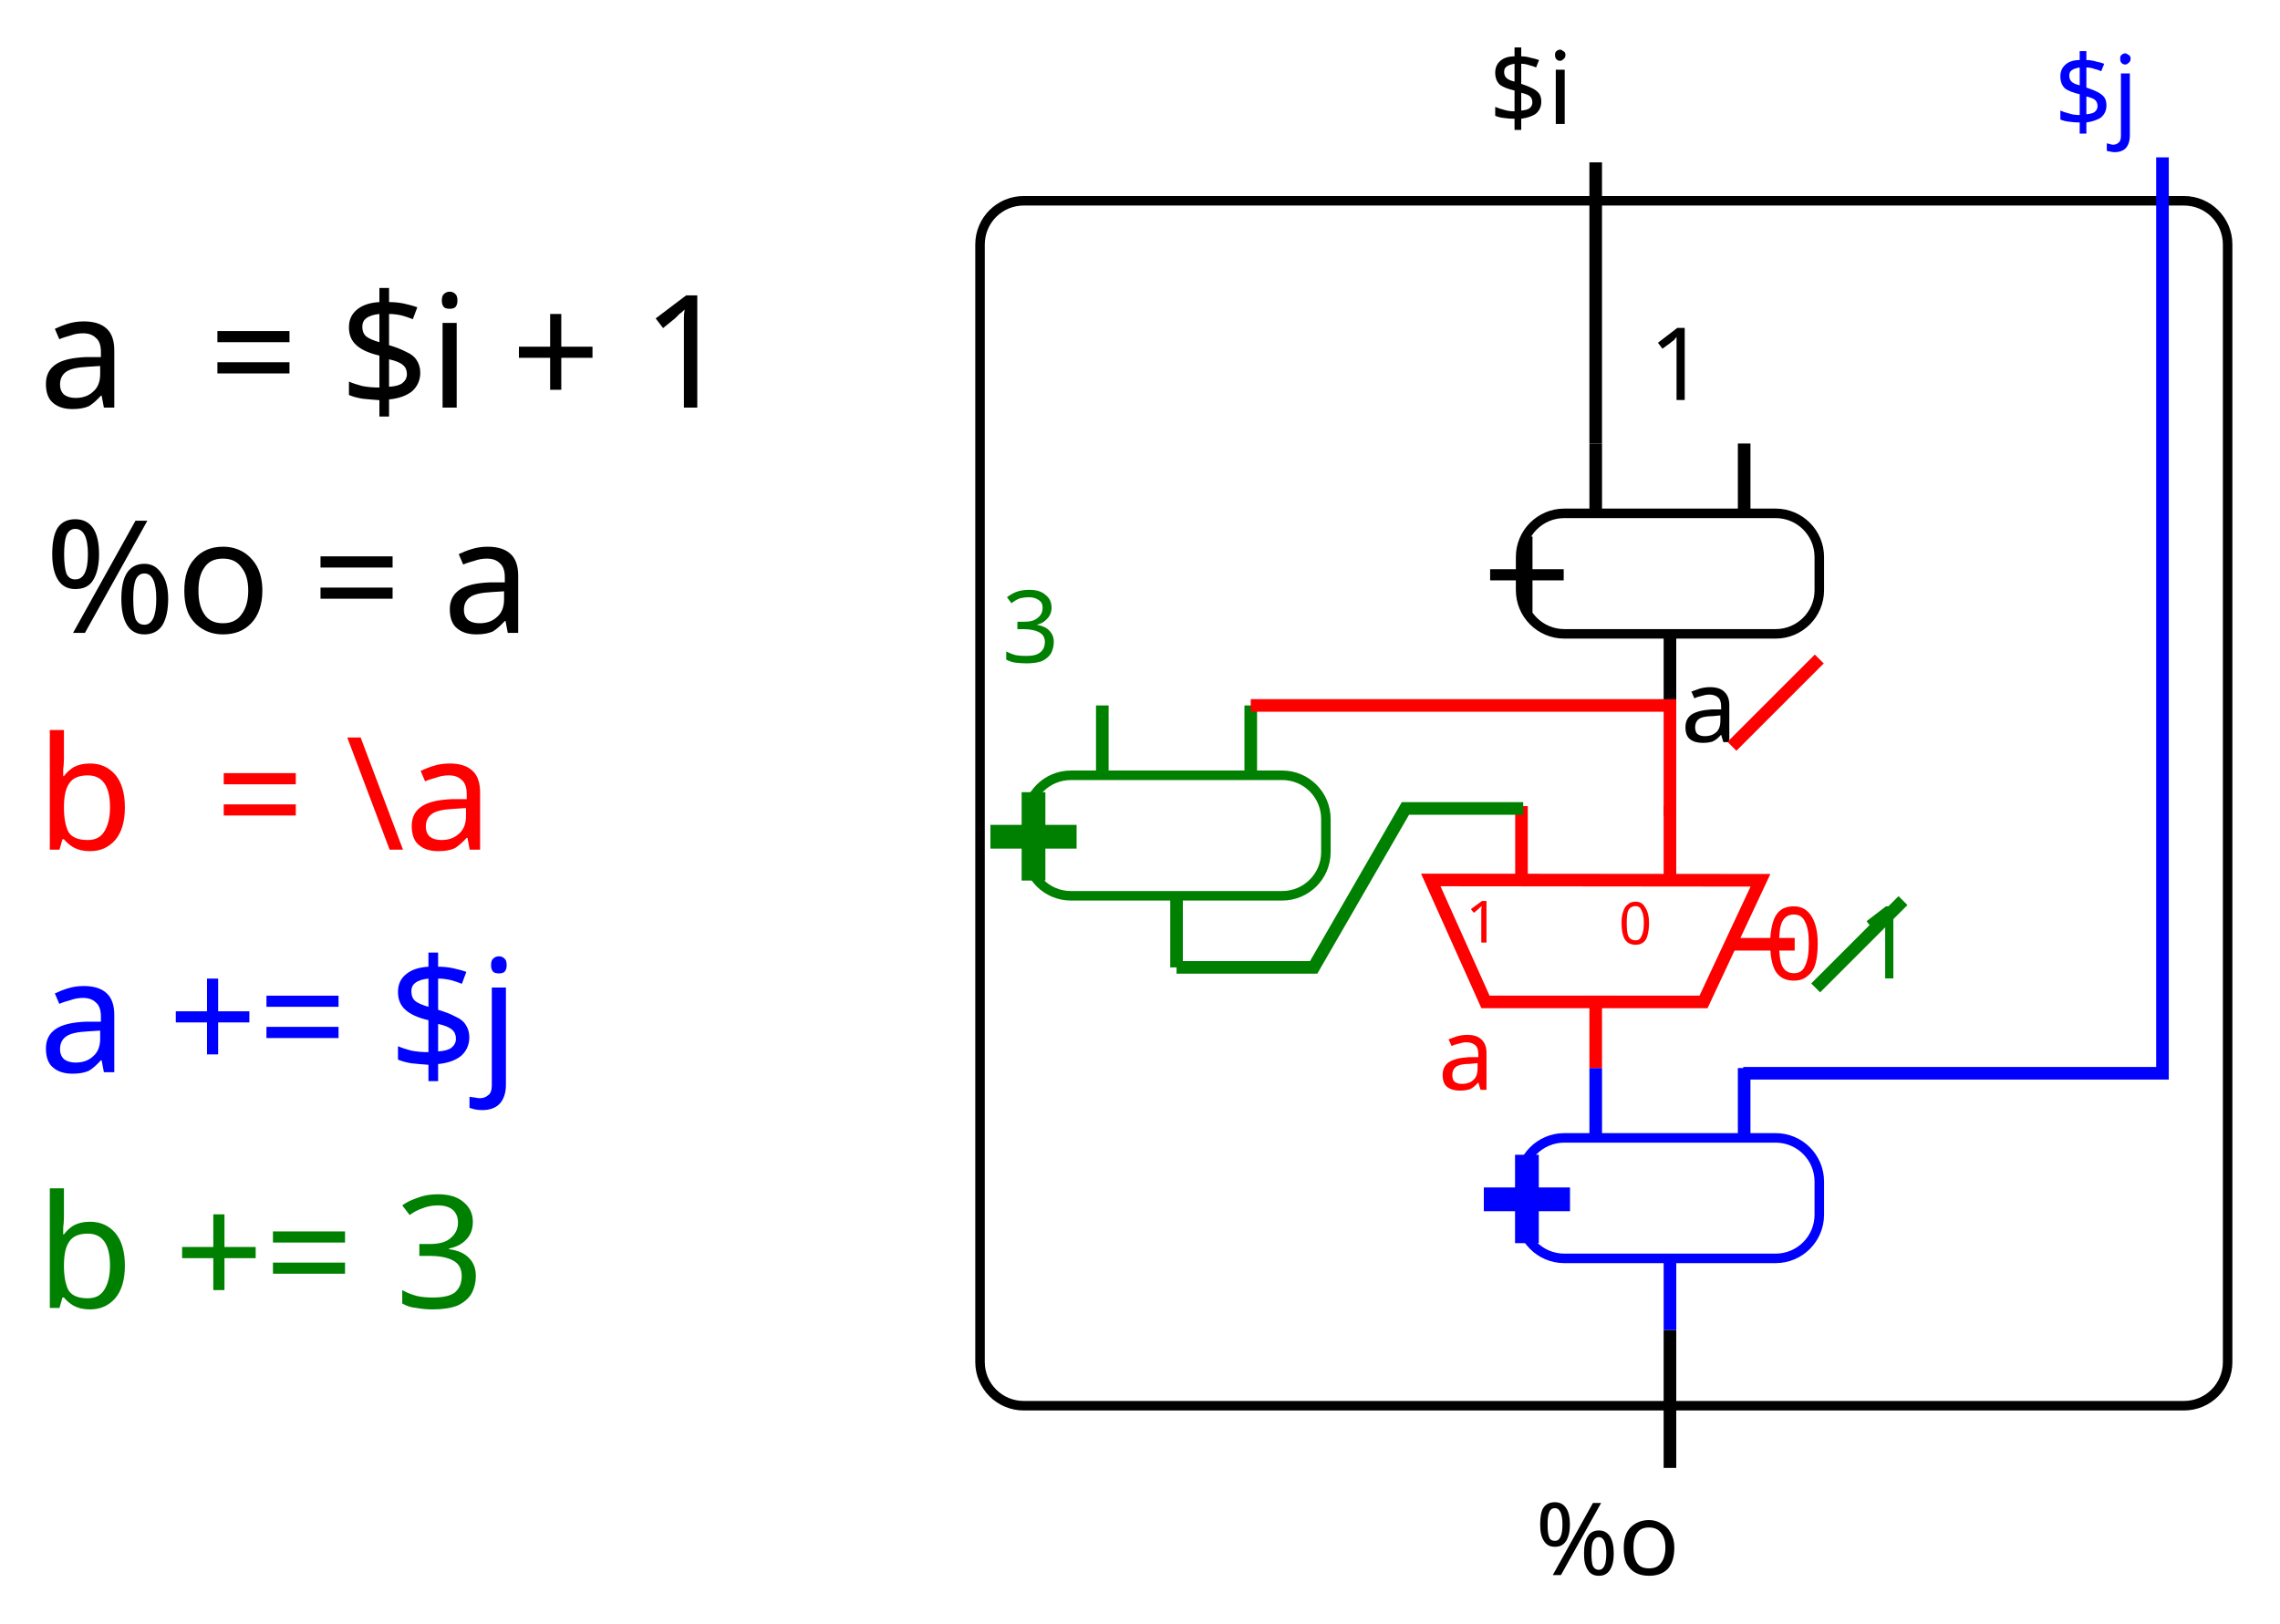
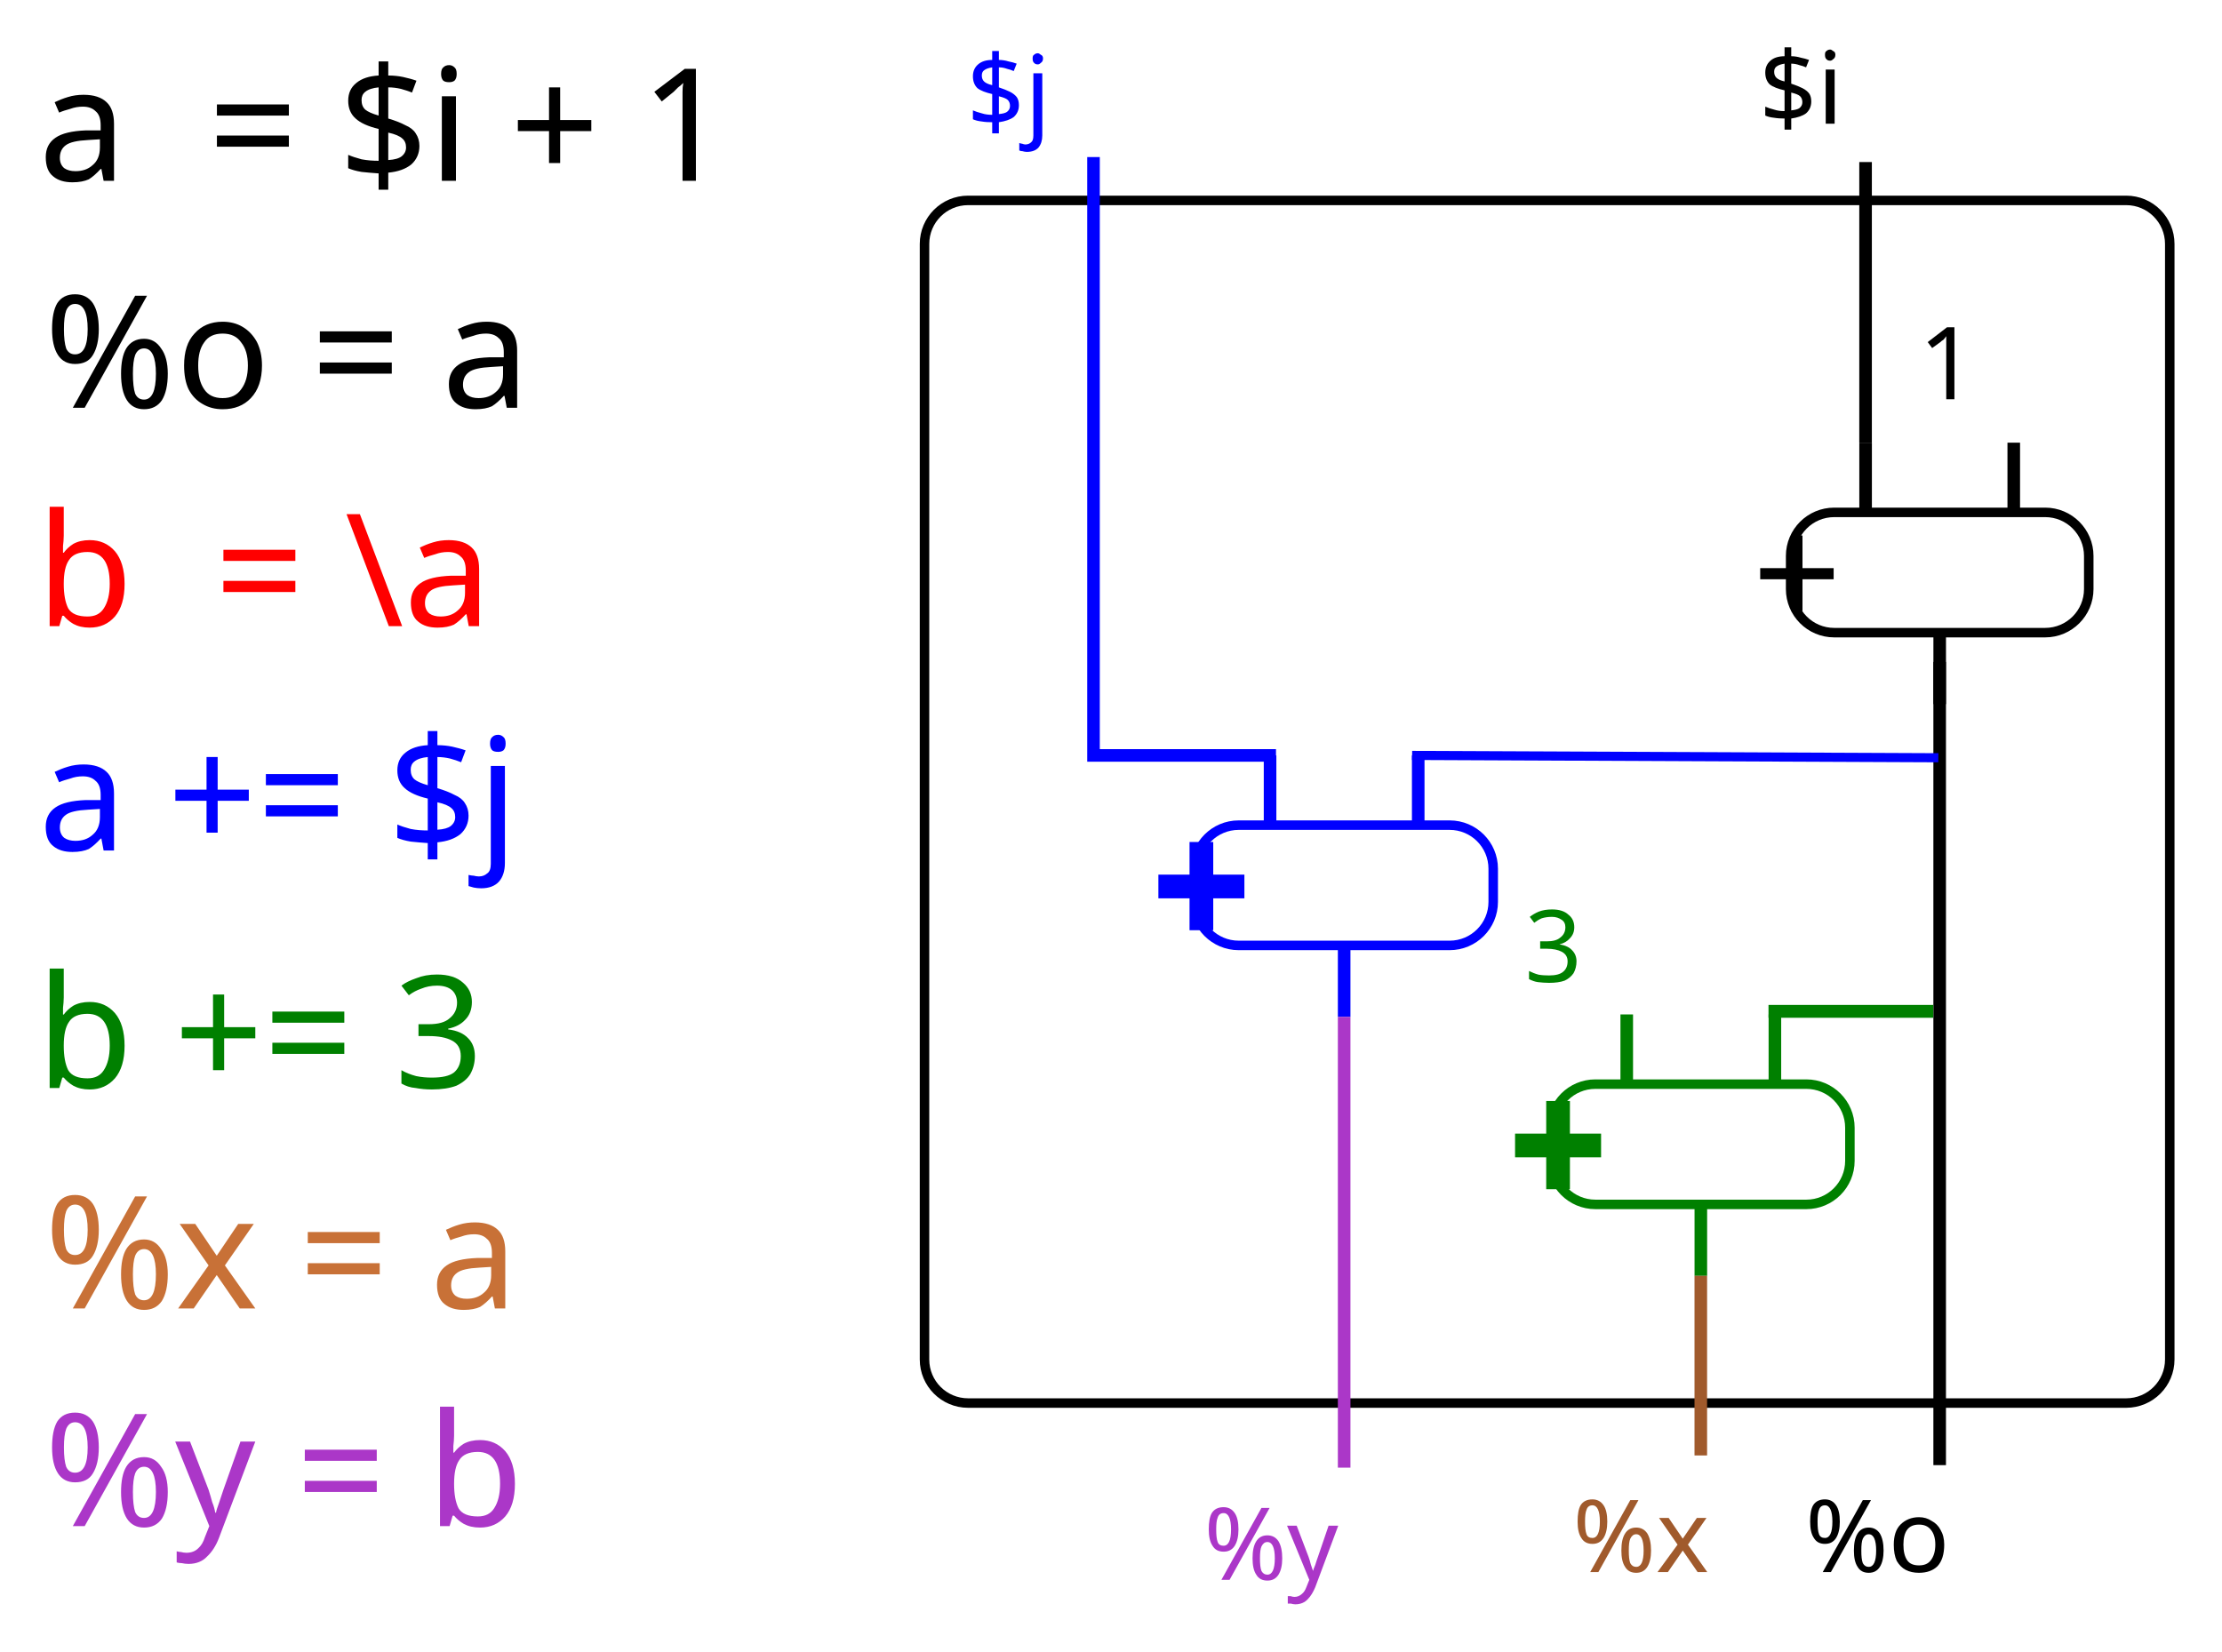
- <svg xmlns="http://www.w3.org/2000/svg" width="47.939mm" height="34.143mm" viewBox="0 0 47.939 34.143" version="1.1" id="svg8">
-   <defs id="defs2" />
-   <g id="layer1" transform="translate(-29.00706,-114.9638)">
-     <text xml:space="preserve" style="font-style:normal;font-variant:normal;font-weight:normal;font-stretch:normal;font-size:3.307px;line-height:125%;font-family:'Droid Sans Mono';-inkscape-font-specification:'Droid Sans Mono';text-align:start;letter-spacing:0px;word-spacing:0px;writing-mode:lr-tb;text-anchor:start;fill:#000000;fill-opacity:1;stroke:none;stroke-width:0.265px;stroke-linecap:butt;stroke-linejoin:miter;stroke-opacity:1" x="29.815" y="123.535" id="text4520">
-       <tspan id="tspan4518" x="29.815" y="123.535" style="font-style:normal;font-variant:normal;font-weight:normal;font-stretch:normal;font-family:'Ubuntu Mono';-inkscape-font-specification:'Ubuntu Mono';text-align:start;text-anchor:start;stroke-width:0.265px">a  = $i + 1</tspan>
+ <svg xmlns="http://www.w3.org/2000/svg" width="46.808mm" height="34.798mm" viewBox="0 0 46.808 34.798" version="1.1" id="svg8">
+   <defs id="defs2">
+     </defs>
+   <g id="layer1" transform="translate(-30.13744,-114.9638)">
+     <text xml:space="preserve" style="font-style:normal;font-variant:normal;font-weight:normal;font-stretch:normal;font-size:3.307px;line-height:125%;font-family:'Droid Sans Mono';-inkscape-font-specification:'Droid Sans Mono';text-align:start;letter-spacing:0px;word-spacing:0px;writing-mode:lr-tb;text-anchor:start;fill:#000000;fill-opacity:1;stroke:none;stroke-width:0.265px;stroke-linecap:butt;stroke-linejoin:miter;stroke-opacity:1" x="30.946" y="118.772" id="text4520">
+       <tspan id="tspan4518" x="30.946" y="118.772" style="font-style:normal;font-variant:normal;font-weight:normal;font-stretch:normal;font-family:'Ubuntu Mono';-inkscape-font-specification:'Ubuntu Mono';text-align:start;text-anchor:start;stroke-width:0.265px">a  = $i + 1</tspan>
    </text>
-     <g id="g4569" transform="translate(-1.407681,-7.17433)" style="stroke:#ff0000">
-       <path id="path4535" d="m 60.498,140.643 1.15,2.565 h 4.585 l 1.197,-2.558 z" style="fill:none;fill-rule:evenodd;stroke:#ff0000;stroke-width:0.265px;stroke-linecap:butt;stroke-linejoin:miter;stroke-opacity:1" />
-       <g transform="translate(0.379428)" id="g4562" style="stroke:#ff0000">
-         <path style="fill:none;fill-rule:evenodd;stroke:#ff0000;stroke-width:0.265px;stroke-linecap:butt;stroke-linejoin:miter;stroke-opacity:1" d="m 62.026,140.559 v -1.469" id="path4537" />
-         <path style="fill:none;fill-rule:evenodd;stroke:#ff0000;stroke-width:0.265px;stroke-linecap:butt;stroke-linejoin:miter;stroke-opacity:1" d="m 65.147,140.559 v -1.469" id="path4537-3" />
-       </g>
-       <path id="path4537-6" d="m 63.966,144.598 v -1.469" style="fill:none;fill-rule:evenodd;stroke:#ff0000;stroke-width:0.265px;stroke-linecap:butt;stroke-linejoin:miter;stroke-opacity:1" />
-     </g>
-     <g id="g4627" transform="translate(-18.87578,-27.61593)" style="stroke:#008000">
+     <g id="g4627" transform="translate(-6.653999,-21.07791)" style="stroke:#008000">
      <g transform="translate(18.87578,15.05656)" id="g4613" style="stroke:#008000">
        <g id="g4562-3" transform="translate(-9.84185,3.268372)" style="stroke:#008000">
          <path id="path4537-5" d="m 62.026,140.559 v -1.469" style="fill:none;fill-rule:evenodd;stroke:#008000;stroke-width:0.265px;stroke-linecap:butt;stroke-linejoin:miter;stroke-opacity:1" />
          <path id="path4537-3-6" d="m 65.147,140.559 v -1.469" style="fill:none;fill-rule:evenodd;stroke:#008000;stroke-width:0.265px;stroke-linecap:butt;stroke-linejoin:miter;stroke-opacity:1" />
        </g>
        <path style="fill:none;fill-rule:evenodd;stroke:#008000;stroke-width:0.265px;stroke-linecap:butt;stroke-linejoin:miter;stroke-opacity:1" d="m 53.745,147.867 v -1.469" id="path4537-6-2" />
        <rect rx="0.918" style="opacity:1;fill:none;fill-opacity:1;fill-rule:evenodd;stroke:#008000;stroke-width:0.2;stroke-linecap:butt;stroke-linejoin:bevel;stroke-miterlimit:4;stroke-dasharray:none;stroke-dashoffset:0;stroke-opacity:1" id="rect4606" width="6.28" height="2.534" x="50.605" y="143.827" ry="0.918" />
      </g>
      <text id="text4617" y="161.338" x="72.621" style="font-style:normal;font-variant:normal;font-weight:normal;font-stretch:normal;font-size:3.307px;line-height:125%;font-family:'Droid Sans Mono';-inkscape-font-specification:'Droid Sans Mono';text-align:center;letter-spacing:0px;word-spacing:0px;writing-mode:lr-tb;text-anchor:middle;fill:#000000;fill-opacity:1;stroke:#008000;stroke-width:0.265px;stroke-linecap:butt;stroke-linejoin:miter;stroke-opacity:1" xml:space="preserve">
        <tspan style="stroke:#008000;stroke-width:0.265px" y="161.338" x="72.621" id="tspan4615">+</tspan>
      </text>
    </g>
-     <g transform="translate(-8.501443,-33.12442)" id="g4627-9">
+     <g transform="translate(-1.622276,-33.12442)" id="g4627-9">
      <g transform="translate(18.87578,15.05656)" id="g4613-1">
        <g id="g4562-3-2" transform="translate(-9.84185,3.268372)">
          <path id="path4537-5-7" d="m 62.026,140.559 v -1.469" style="fill:none;fill-rule:evenodd;stroke:#000000;stroke-width:0.265px;stroke-linecap:butt;stroke-linejoin:miter;stroke-opacity:1" />
          <path id="path4537-3-6-0" d="m 65.147,140.559 v -1.469" style="fill:none;fill-rule:evenodd;stroke:#000000;stroke-width:0.265px;stroke-linecap:butt;stroke-linejoin:miter;stroke-opacity:1" />
        </g>
        <path style="fill:none;fill-rule:evenodd;stroke:#000000;stroke-width:0.265px;stroke-linecap:butt;stroke-linejoin:miter;stroke-opacity:1" d="m 53.745,147.867 v -1.469" id="path4537-6-2-9" />
        <rect rx="0.918" style="opacity:1;fill:none;fill-opacity:1;fill-rule:evenodd;stroke:#000000;stroke-width:0.2;stroke-linecap:butt;stroke-linejoin:bevel;stroke-miterlimit:4;stroke-dasharray:none;stroke-dashoffset:0;stroke-opacity:1" id="rect4606-3" width="6.28" height="2.534" x="50.605" y="143.827" ry="0.918" />
      </g>
      <text id="text4617-6" y="161.338" x="72.621" style="font-style:normal;font-variant:normal;font-weight:normal;font-stretch:normal;font-size:3.307px;line-height:125%;font-family:'Droid Sans Mono';-inkscape-font-specification:'Droid Sans Mono';text-align:center;letter-spacing:0px;word-spacing:0px;writing-mode:lr-tb;text-anchor:middle;fill:#000000;fill-opacity:1;stroke:none;stroke-width:0.265px;stroke-linecap:butt;stroke-linejoin:miter;stroke-opacity:1" xml:space="preserve">
        <tspan style="stroke-width:0.265px" y="161.338" x="72.621" id="tspan4615-0">+</tspan>
      </text>
    </g>
-     <text xml:space="preserve" style="font-style:normal;font-variant:normal;font-weight:normal;font-stretch:normal;font-size:2.117px;line-height:125%;font-family:'Droid Sans Mono';-inkscape-font-specification:'Droid Sans Mono';text-align:center;letter-spacing:0px;word-spacing:0px;writing-mode:lr-tb;text-anchor:middle;fill:#000000;fill-opacity:1;stroke:none;stroke-width:0.265px;stroke-linecap:butt;stroke-linejoin:miter;stroke-opacity:1" x="62.577" y="117.57" id="text4694">
-       <tspan id="tspan4692" x="62.577" y="117.57" style="stroke-width:0.265px">$i</tspan>
+     <text xml:space="preserve" style="font-style:normal;font-variant:normal;font-weight:normal;font-stretch:normal;font-size:2.117px;line-height:125%;font-family:'Droid Sans Mono';-inkscape-font-specification:'Droid Sans Mono';text-align:center;letter-spacing:0px;word-spacing:0px;writing-mode:lr-tb;text-anchor:middle;fill:#000000;fill-opacity:1;stroke:none;stroke-width:0.265px;stroke-linecap:butt;stroke-linejoin:miter;stroke-opacity:1" x="69.456" y="117.57" id="text4694">
+       <tspan id="tspan4692" x="69.456" y="117.57" style="stroke-width:0.265px">$i</tspan>
    </text>
-     <text xml:space="preserve" style="font-style:normal;font-variant:normal;font-weight:normal;font-stretch:normal;font-size:2.117px;line-height:125%;font-family:'Droid Sans Mono';-inkscape-font-specification:'Droid Sans Mono';text-align:center;letter-spacing:0px;word-spacing:0px;writing-mode:lr-tb;text-anchor:middle;fill:#000000;fill-opacity:1;stroke:none;stroke-width:0.265px;stroke-linecap:butt;stroke-linejoin:miter;stroke-opacity:1" x="65.661" y="123.372" id="text4698">
-       <tspan id="tspan4696" x="65.661" y="123.372" style="stroke-width:0.265px">1</tspan>
+     <text xml:space="preserve" style="font-style:normal;font-variant:normal;font-weight:normal;font-stretch:normal;font-size:2.117px;line-height:125%;font-family:'Droid Sans Mono';-inkscape-font-specification:'Droid Sans Mono';text-align:center;letter-spacing:0px;word-spacing:0px;writing-mode:lr-tb;text-anchor:middle;fill:#000000;fill-opacity:1;stroke:none;stroke-width:0.265px;stroke-linecap:butt;stroke-linejoin:miter;stroke-opacity:1" x="72.54" y="123.372" id="text4698">
+       <tspan id="tspan4696" x="72.54" y="123.372" style="stroke-width:0.265px">1</tspan>
    </text>
-     <text xml:space="preserve" style="font-style:normal;font-variant:normal;font-weight:normal;font-stretch:normal;font-size:2.117px;line-height:125%;font-family:'Droid Sans Mono';-inkscape-font-specification:'Droid Sans Mono';text-align:center;letter-spacing:0px;word-spacing:0px;writing-mode:lr-tb;text-anchor:middle;fill:#000000;fill-opacity:1;stroke:none;stroke-width:0.265px;stroke-linecap:butt;stroke-linejoin:miter;stroke-opacity:1" x="66.322" y="130.57" id="text4702">
-       <tspan id="tspan4700" x="66.322" y="130.57" style="stroke-width:0.265px">a</tspan>
-     </text>
-     <text xml:space="preserve" style="font-style:normal;font-variant:normal;font-weight:normal;font-stretch:normal;font-size:3.307px;line-height:125%;font-family:'Droid Sans Mono';-inkscape-font-specification:'Droid Sans Mono';text-align:start;letter-spacing:0px;word-spacing:0px;writing-mode:lr-tb;text-anchor:start;fill:#000000;fill-opacity:1;stroke:none;stroke-width:0.265px;stroke-linecap:butt;stroke-linejoin:miter;stroke-opacity:1" x="29.948" y="128.272" id="text4520-8">
-       <tspan id="tspan4518-7" x="29.948" y="128.272" style="font-style:normal;font-variant:normal;font-weight:normal;font-stretch:normal;font-family:'Ubuntu Mono';-inkscape-font-specification:'Ubuntu Mono';text-align:start;text-anchor:start;stroke-width:0.265px">%o = a</tspan>
+     <text xml:space="preserve" style="font-style:normal;font-variant:normal;font-weight:normal;font-stretch:normal;font-size:3.307px;line-height:125%;font-family:'Droid Sans Mono';-inkscape-font-specification:'Droid Sans Mono';text-align:start;letter-spacing:0px;word-spacing:0px;writing-mode:lr-tb;text-anchor:start;fill:#000000;fill-opacity:1;stroke:none;stroke-width:0.265px;stroke-linecap:butt;stroke-linejoin:miter;stroke-opacity:1" x="31.078" y="123.554" id="text4520-8">
+       <tspan id="tspan4518-7" x="31.078" y="123.554" style="font-style:normal;font-variant:normal;font-weight:normal;font-stretch:normal;font-family:'Ubuntu Mono';-inkscape-font-specification:'Ubuntu Mono';text-align:start;text-anchor:start;stroke-width:0.265px">%o = a</tspan>
    </text>
    <rect style="opacity:1;fill:none;fill-opacity:1;fill-rule:evenodd;stroke:#000000;stroke-width:0.2;stroke-linecap:butt;stroke-linejoin:bevel;stroke-miterlimit:4;stroke-dasharray:none;stroke-dashoffset:0;stroke-opacity:1" id="rect4746" width="26.232" height="25.339" x="49.613" y="119.186" ry="0.918" rx="0.918" />
-     <path style="fill:none;fill-rule:evenodd;stroke:#000000;stroke-width:0.265px;stroke-linecap:butt;stroke-linejoin:miter;stroke-opacity:1" d="m 62.558,124.29 v -5.912" id="path4748" />
-     <path style="fill:none;fill-rule:evenodd;stroke:#000000;stroke-width:0.265px;stroke-linecap:butt;stroke-linejoin:miter;stroke-opacity:1" d="m 64.119,142.932 v 2.901" id="path4750" />
-     <text xml:space="preserve" style="font-style:normal;font-variant:normal;font-weight:normal;font-stretch:normal;font-size:2.117px;line-height:125%;font-family:'Droid Sans Mono';-inkscape-font-specification:'Droid Sans Mono';text-align:center;letter-spacing:0px;word-spacing:0px;writing-mode:lr-tb;text-anchor:middle;fill:#000000;fill-opacity:1;stroke:none;stroke-width:0.265px;stroke-linecap:butt;stroke-linejoin:miter;stroke-opacity:1" x="64.177" y="148.086" id="text4694-3">
-       <tspan id="tspan4692-7" x="64.177" y="148.086" style="stroke-width:0.265px">%o</tspan>
+     <path style="fill:none;fill-rule:evenodd;stroke:#000000;stroke-width:0.265px;stroke-linecap:butt;stroke-linejoin:miter;stroke-opacity:1" d="m 69.437,124.29 v -5.912" id="path4748" />
+     <path style="fill:none;fill-rule:evenodd;stroke:#000000;stroke-width:0.265px;stroke-linecap:butt;stroke-linejoin:miter;stroke-opacity:1" d="m 70.998,128.91 v 16.923" id="path4750" />
+     <text xml:space="preserve" style="font-style:normal;font-variant:normal;font-weight:normal;font-stretch:normal;font-size:2.117px;line-height:125%;font-family:'Droid Sans Mono';-inkscape-font-specification:'Droid Sans Mono';text-align:center;letter-spacing:0px;word-spacing:0px;writing-mode:lr-tb;text-anchor:middle;fill:#000000;fill-opacity:1;stroke:none;stroke-width:0.265px;stroke-linecap:butt;stroke-linejoin:miter;stroke-opacity:1" x="71.057" y="148.086" id="text4694-3">
+       <tspan id="tspan4692-7" x="71.057" y="148.086" style="stroke-width:0.265px">%o</tspan>
    </text>
-     <text xml:space="preserve" style="font-style:normal;font-variant:normal;font-weight:normal;font-stretch:normal;font-size:3.307px;line-height:125%;font-family:'Droid Sans Mono';-inkscape-font-specification:'Droid Sans Mono';text-align:start;letter-spacing:0px;word-spacing:0px;writing-mode:lr-tb;text-anchor:start;fill:#ff0000;fill-opacity:1;stroke:none;stroke-width:0.265px;stroke-linecap:butt;stroke-linejoin:miter;stroke-opacity:1" x="29.772" y="132.831" id="text4520-8-5">
-       <tspan id="tspan4518-7-8" x="29.772" y="132.831" style="font-style:normal;font-variant:normal;font-weight:normal;font-stretch:normal;font-family:'Ubuntu Mono';-inkscape-font-specification:'Ubuntu Mono';text-align:start;text-anchor:start;fill:#ff0000;stroke-width:0.265px">b  = \a</tspan>
+     <text xml:space="preserve" style="font-style:normal;font-variant:normal;font-weight:normal;font-stretch:normal;font-size:3.307px;line-height:125%;font-family:'Droid Sans Mono';-inkscape-font-specification:'Droid Sans Mono';text-align:start;letter-spacing:0px;word-spacing:0px;writing-mode:lr-tb;text-anchor:start;fill:#ff0000;fill-opacity:1;stroke:none;stroke-width:0.265px;stroke-linecap:butt;stroke-linejoin:miter;stroke-opacity:1" x="30.903" y="128.158" id="text4520-8-5">
+       <tspan id="tspan4518-7-8" x="30.903" y="128.158" style="font-style:normal;font-variant:normal;font-weight:normal;font-stretch:normal;font-family:'Ubuntu Mono';-inkscape-font-specification:'Ubuntu Mono';text-align:start;text-anchor:start;fill:#ff0000;stroke-width:0.265px">b  = \a</tspan>
    </text>
-     <text xml:space="preserve" style="font-style:normal;font-variant:normal;font-weight:normal;font-stretch:normal;font-size:3.307px;line-height:125%;font-family:'Droid Sans Mono';-inkscape-font-specification:'Droid Sans Mono';text-align:start;letter-spacing:0px;word-spacing:0px;writing-mode:lr-tb;text-anchor:start;fill:#0000ff;fill-opacity:1;stroke:none;stroke-width:0.265px;stroke-linecap:butt;stroke-linejoin:miter;stroke-opacity:1" x="29.815" y="137.511" id="text4520-8-5-1">
-       <tspan id="tspan4518-7-8-0" x="29.815" y="137.511" style="font-style:normal;font-variant:normal;font-weight:normal;font-stretch:normal;font-family:'Ubuntu Mono';-inkscape-font-specification:'Ubuntu Mono';text-align:start;text-anchor:start;fill:#0000ff;stroke-width:0.265px">a += $j</tspan>
+     <text xml:space="preserve" style="font-style:normal;font-variant:normal;font-weight:normal;font-stretch:normal;font-size:3.307px;line-height:125%;font-family:'Droid Sans Mono';-inkscape-font-specification:'Droid Sans Mono';text-align:start;letter-spacing:0px;word-spacing:0px;writing-mode:lr-tb;text-anchor:start;fill:#0000ff;fill-opacity:1;stroke:none;stroke-width:0.265px;stroke-linecap:butt;stroke-linejoin:miter;stroke-opacity:1" x="30.946" y="132.884" id="text4520-8-5-1">
+       <tspan id="tspan4518-7-8-0" x="30.946" y="132.884" style="font-style:normal;font-variant:normal;font-weight:normal;font-stretch:normal;font-family:'Ubuntu Mono';-inkscape-font-specification:'Ubuntu Mono';text-align:start;text-anchor:start;fill:#0000ff;stroke-width:0.265px">a += $j</tspan>
    </text>
-     <text xml:space="preserve" style="font-style:normal;font-variant:normal;font-weight:normal;font-stretch:normal;font-size:3.307px;line-height:125%;font-family:'Droid Sans Mono';-inkscape-font-specification:'Droid Sans Mono';text-align:start;letter-spacing:0px;word-spacing:0px;writing-mode:lr-tb;text-anchor:start;fill:#0000ff;fill-opacity:1;stroke:none;stroke-width:0.265px;stroke-linecap:butt;stroke-linejoin:miter;stroke-opacity:1" x="29.772" y="142.47" id="text4520-8-5-9">
-       <tspan id="tspan4518-7-8-3" x="29.772" y="142.47" style="font-style:normal;font-variant:normal;font-weight:normal;font-stretch:normal;font-family:'Ubuntu Mono';-inkscape-font-specification:'Ubuntu Mono';text-align:start;text-anchor:start;fill:#008000;stroke-width:0.265px">b += 3</tspan>
+     <text xml:space="preserve" style="font-style:normal;font-variant:normal;font-weight:normal;font-stretch:normal;font-size:3.307px;line-height:125%;font-family:'Droid Sans Mono';-inkscape-font-specification:'Droid Sans Mono';text-align:start;letter-spacing:0px;word-spacing:0px;writing-mode:lr-tb;text-anchor:start;fill:#0000ff;fill-opacity:1;stroke:none;stroke-width:0.265px;stroke-linecap:butt;stroke-linejoin:miter;stroke-opacity:1" x="30.903" y="137.887" id="text4520-8-5-9">
+       <tspan id="tspan4518-7-8-3" x="30.903" y="137.887" style="font-style:normal;font-variant:normal;font-weight:normal;font-stretch:normal;font-family:'Ubuntu Mono';-inkscape-font-specification:'Ubuntu Mono';text-align:start;text-anchor:start;fill:#008000;stroke-width:0.265px">b += 3</tspan>
    </text>
-     <text xml:space="preserve" style="font-style:normal;font-variant:normal;font-weight:normal;font-stretch:normal;font-size:2.117px;line-height:125%;font-family:'Droid Sans Mono';-inkscape-font-specification:'Droid Sans Mono';text-align:center;letter-spacing:0px;word-spacing:0px;writing-mode:lr-tb;text-anchor:middle;fill:#ff0000;fill-opacity:1;stroke:none;stroke-width:0.265px;stroke-linecap:butt;stroke-linejoin:miter;stroke-opacity:1" x="61.216" y="137.881" id="text4702-0">
-       <tspan id="tspan4700-2" x="61.216" y="137.881" style="fill:#ff0000;stroke-width:0.265px">a</tspan>
-     </text>
-     <path style="fill:#ff0000;fill-rule:evenodd;stroke:#ff0000;stroke-width:0.265px;stroke-linecap:butt;stroke-linejoin:miter;stroke-opacity:1" d="m 65.423,130.658 1.836,-1.836" id="path4863" />
-     <g transform="translate(-8.501443,-19.99076)" id="g4627-9-6" style="fill:none;stroke:#0000ff">
+     <g transform="translate(-14.16772,-26.53452)" id="g4627-9-6" style="fill:none;stroke:#0000ff">
      <g transform="translate(18.87578,15.05656)" id="g4613-1-4" style="fill:none;stroke:#0000ff">
        <g id="g4562-3-2-3" transform="translate(-9.84185,3.268372)" style="fill:none;stroke:#0000ff">
          <path id="path4537-5-7-8" d="m 62.026,140.559 v -1.469" style="fill:none;fill-rule:evenodd;stroke:#0000ff;stroke-width:0.265px;stroke-linecap:butt;stroke-linejoin:miter;stroke-opacity:1" />
          <path id="path4537-3-6-0-6" d="m 65.147,140.559 v -1.469" style="fill:none;fill-rule:evenodd;stroke:#0000ff;stroke-width:0.265px;stroke-linecap:butt;stroke-linejoin:miter;stroke-opacity:1" />
        </g>
        <path style="fill:none;fill-rule:evenodd;stroke:#0000ff;stroke-width:0.265px;stroke-linecap:butt;stroke-linejoin:miter;stroke-opacity:1" d="m 53.745,147.867 v -1.469" id="path4537-6-2-9-7" />
        <rect rx="0.918" style="opacity:1;fill:none;fill-opacity:1;fill-rule:evenodd;stroke:#0000ff;stroke-width:0.2;stroke-linecap:butt;stroke-linejoin:bevel;stroke-miterlimit:4;stroke-dasharray:none;stroke-dashoffset:0;stroke-opacity:1" id="rect4606-3-0" width="6.28" height="2.534" x="50.605" y="143.827" ry="0.918" />
      </g>
      <text id="text4617-6-8" y="161.338" x="72.621" style="font-style:normal;font-variant:normal;font-weight:normal;font-stretch:normal;font-size:3.307px;line-height:125%;font-family:'Droid Sans Mono';-inkscape-font-specification:'Droid Sans Mono';text-align:center;letter-spacing:0px;word-spacing:0px;writing-mode:lr-tb;text-anchor:middle;fill:none;fill-opacity:1;stroke:#0000ff;stroke-width:0.265px;stroke-linecap:butt;stroke-linejoin:miter;stroke-opacity:1" xml:space="preserve">
        <tspan style="fill:none;stroke:#0000ff;stroke-width:0.265px" y="161.338" x="72.621" id="tspan4615-0-1">+</tspan>
      </text>
    </g>
-     <text xml:space="preserve" style="font-style:normal;font-variant:normal;font-weight:normal;font-stretch:normal;font-size:2.117px;line-height:125%;font-family:'Droid Sans Mono';-inkscape-font-specification:'Droid Sans Mono';text-align:center;letter-spacing:0px;word-spacing:0px;writing-mode:lr-tb;text-anchor:middle;fill:#0000ff;fill-opacity:1;stroke:none;stroke-width:0.265px;stroke-linecap:butt;stroke-linejoin:miter;stroke-opacity:1" x="74.46" y="117.65" id="text4694-9">
-       <tspan id="tspan4692-8" x="74.46" y="117.65" style="fill:#0000ff;stroke-width:0.265px">$j</tspan>
+     <text xml:space="preserve" style="font-style:normal;font-variant:normal;font-weight:normal;font-stretch:normal;font-size:2.117px;line-height:125%;font-family:'Droid Sans Mono';-inkscape-font-specification:'Droid Sans Mono';text-align:center;letter-spacing:0px;word-spacing:0px;writing-mode:lr-tb;text-anchor:middle;fill:#0000ff;fill-opacity:1;stroke:none;stroke-width:0.265px;stroke-linecap:butt;stroke-linejoin:miter;stroke-opacity:1" x="52.764" y="117.65" id="text4694-9">
+       <tspan id="tspan4692-8" x="52.764" y="117.65" style="fill:#0000ff;stroke-width:0.265px">$j</tspan>
    </text>
-     <path style="fill:none;fill-rule:evenodd;stroke:#0000ff;stroke-width:0.265px;stroke-linecap:butt;stroke-linejoin:miter;stroke-opacity:1" d="m 74.475,118.273 v 19.261 h -8.814" id="path4922" />
-     <path style="fill:none;fill-rule:evenodd;stroke:#ff0000;stroke-width:0.265px;stroke-linecap:butt;stroke-linejoin:miter;stroke-opacity:1" d="m 55.305,129.799 h 8.814 v 2.314" id="path4924" />
-     <text xml:space="preserve" style="font-style:normal;font-variant:normal;font-weight:normal;font-stretch:normal;font-size:2.117px;line-height:125%;font-family:'Droid Sans Mono';-inkscape-font-specification:'Droid Sans Mono';text-align:center;letter-spacing:0px;word-spacing:0px;writing-mode:lr-tb;text-anchor:middle;fill:#008000;fill-opacity:1;stroke:none;stroke-width:0.265px;stroke-linecap:butt;stroke-linejoin:miter;stroke-opacity:1" x="52.053" y="128.902" id="text4698-1">
-       <tspan id="tspan4696-6" x="52.053" y="128.902" style="fill:#008000;stroke-width:0.265px">3</tspan>
+     <path style="fill:none;fill-rule:evenodd;stroke:#0000ff;stroke-width:0.265px;stroke-linecap:butt;stroke-linejoin:miter;stroke-opacity:1" d="m 53.173,118.273 v 12.607 h 3.844" id="path4922" />
+     <text xml:space="preserve" style="font-style:normal;font-variant:normal;font-weight:normal;font-stretch:normal;font-size:2.117px;line-height:125%;font-family:'Droid Sans Mono';-inkscape-font-specification:'Droid Sans Mono';text-align:center;letter-spacing:0px;word-spacing:0px;writing-mode:lr-tb;text-anchor:middle;fill:#008000;fill-opacity:1;stroke:none;stroke-width:0.265px;stroke-linecap:butt;stroke-linejoin:miter;stroke-opacity:1" x="64.238" y="135.653" id="text4698-1">
+       <tspan id="tspan4696-6" x="64.238" y="135.653" style="fill:#008000;stroke-width:0.265px">3</tspan>
    </text>
-     <path style="fill:none;fill-rule:evenodd;stroke:#008000;stroke-width:0.265px;stroke-linecap:butt;stroke-linejoin:miter;stroke-opacity:1" d="m 53.745,135.307 h 2.883 l 1.929,-3.342 h 2.477" id="path4944" />
-     <text xml:space="preserve" style="font-style:normal;font-variant:normal;font-weight:normal;font-stretch:normal;font-size:2.117px;line-height:125%;font-family:'Droid Sans Mono';-inkscape-font-specification:'Droid Sans Mono';text-align:center;letter-spacing:0px;word-spacing:0px;writing-mode:lr-tb;text-anchor:middle;fill:#ff0000;fill-opacity:1;stroke:none;stroke-width:0.265px;stroke-linecap:butt;stroke-linejoin:miter;stroke-opacity:1" x="68.098" y="135.572" id="text4702-0-4">
-       <tspan id="tspan4700-2-8" x="68.098" y="135.572" style="fill:#ff0000;stroke-width:0.265px">0</tspan>
+     <text xml:space="preserve" style="font-style:normal;font-variant:normal;font-weight:normal;font-stretch:normal;font-size:3.307px;line-height:125%;font-family:'Droid Sans Mono';-inkscape-font-specification:'Droid Sans Mono';text-align:start;letter-spacing:0px;word-spacing:0px;writing-mode:lr-tb;text-anchor:start;fill:#c87137;fill-opacity:1;stroke:none;stroke-width:0.265px;stroke-linecap:butt;stroke-linejoin:miter;stroke-opacity:1" x="31.078" y="142.53" id="text4520-8-5-9-3">
+       <tspan id="tspan4518-7-8-3-6" x="31.078" y="142.53" style="font-style:normal;font-variant:normal;font-weight:normal;font-stretch:normal;font-family:'Ubuntu Mono';-inkscape-font-specification:'Ubuntu Mono';text-align:start;text-anchor:start;fill:#c87137;stroke-width:0.265px">%x = a</tspan>
    </text>
-     <text xml:space="preserve" style="font-style:normal;font-variant:normal;font-weight:normal;font-stretch:normal;font-size:1.231px;line-height:125%;font-family:'Droid Sans Mono';-inkscape-font-specification:'Droid Sans Mono';text-align:center;letter-spacing:0px;word-spacing:0px;writing-mode:lr-tb;text-anchor:middle;fill:#ff0000;fill-opacity:1;stroke:none;stroke-width:0.265px;stroke-linecap:butt;stroke-linejoin:miter;stroke-opacity:1" x="64.19" y="134.816" id="text4702-0-4-5">
-       <tspan id="tspan4700-2-8-0" x="64.19" y="134.816" style="fill:#ff0000;stroke-width:0.265px">0</tspan>
+     <path style="opacity:1;vector-effect:none;fill:#0000ff;fill-opacity:1;fill-rule:evenodd;stroke:#0000ff;stroke-width:0.192px;stroke-linecap:butt;stroke-linejoin:miter;stroke-miterlimit:4;stroke-dasharray:none;stroke-dashoffset:0;stroke-opacity:1" d="m 65.16,130.88 5.81,0.049" id="path922" transform="matrix(1.908014,0,0,1,-64.44198,0)" />
+     <path style="fill:#a05a2c;fill-rule:evenodd;stroke:#a05a2c;stroke-width:0.265px;stroke-linecap:butt;stroke-linejoin:miter;stroke-opacity:1" d="m 65.966,141.845 v 3.784" id="path4750-5" />
+     <text xml:space="preserve" style="font-style:normal;font-variant:normal;font-weight:normal;font-stretch:normal;font-size:2.117px;line-height:125%;font-family:'Droid Sans Mono';-inkscape-font-specification:'Droid Sans Mono';text-align:center;letter-spacing:0px;word-spacing:0px;writing-mode:lr-tb;text-anchor:middle;fill:#a05a2c;fill-opacity:1;stroke:none;stroke-width:0.265px;stroke-linecap:butt;stroke-linejoin:miter;stroke-opacity:1" x="66.077" y="148.089" id="text4694-3-3">
+       <tspan id="tspan4692-7-5" x="66.077" y="148.089" style="fill:#a05a2c;stroke-width:0.265px">%x</tspan>
    </text>
-     <text xml:space="preserve" style="font-style:normal;font-variant:normal;font-weight:normal;font-stretch:normal;font-size:1.231px;line-height:125%;font-family:'Droid Sans Mono';-inkscape-font-specification:'Droid Sans Mono';text-align:center;letter-spacing:0px;word-spacing:0px;writing-mode:lr-tb;text-anchor:middle;fill:#ff0000;fill-opacity:1;stroke:none;stroke-width:0.265px;stroke-linecap:butt;stroke-linejoin:miter;stroke-opacity:1" x="60.976" y="134.784" id="text4702-0-4-5-1">
-       <tspan id="tspan4700-2-8-0-5" x="60.976" y="134.784" style="fill:#ff0000;stroke-width:0.265px">1</tspan>
+     <path style="opacity:1;vector-effect:none;fill:#ff2a2a;fill-opacity:1;fill-rule:evenodd;stroke:#008000;stroke-width:0.264px;stroke-linecap:butt;stroke-linejoin:miter;stroke-miterlimit:4;stroke-dasharray:none;stroke-dashoffset:0;stroke-opacity:1" d="M 71.019,136.272 H 67.484" id="path965" transform="matrix(0.9818182,0,0,1.025974,1.135172,-3.539521)" />
+     <text xml:space="preserve" style="font-style:normal;font-variant:normal;font-weight:normal;font-stretch:normal;font-size:3.307px;line-height:125%;font-family:'Droid Sans Mono';-inkscape-font-specification:'Droid Sans Mono';text-align:start;letter-spacing:0px;word-spacing:0px;writing-mode:lr-tb;text-anchor:start;fill:#ab37c8;fill-opacity:1;stroke:none;stroke-width:0.265px;stroke-linecap:butt;stroke-linejoin:miter;stroke-opacity:1" x="31.078" y="147.119" id="text4520-8-5-9-3-9">
+       <tspan id="tspan4518-7-8-3-6-1" x="31.078" y="147.119" style="font-style:normal;font-variant:normal;font-weight:normal;font-stretch:normal;font-family:'Ubuntu Mono';-inkscape-font-specification:'Ubuntu Mono';text-align:start;text-anchor:start;fill:#ab37c8;stroke-width:0.265px">%y = b</tspan>
    </text>
-     <path style="fill:#ff0000;fill-rule:evenodd;stroke:#008000;stroke-width:0.265px;stroke-linecap:butt;stroke-linejoin:miter;stroke-opacity:1" d="m 67.183,135.739 1.836,-1.836" id="path4863-9" />
-     <text xml:space="preserve" style="font-style:normal;font-variant:normal;font-weight:normal;font-stretch:normal;font-size:2.117px;line-height:125%;font-family:'Droid Sans Mono';-inkscape-font-specification:'Droid Sans Mono';text-align:center;letter-spacing:0px;word-spacing:0px;writing-mode:lr-tb;text-anchor:middle;fill:#008000;fill-opacity:1;stroke:none;stroke-width:0.265px;stroke-linecap:butt;stroke-linejoin:miter;stroke-opacity:1" x="70.047" y="135.541" id="text4702-0-4-7">
-       <tspan id="tspan4700-2-8-06" x="70.047" y="135.541" style="fill:#008000;stroke-width:0.265px">1</tspan>
+     <path style="fill:#a05a2c;fill-rule:evenodd;stroke:#ab37c8;stroke-width:0.265px;stroke-linecap:butt;stroke-linejoin:miter;stroke-opacity:1" d="m 58.453,136.389 v 9.497" id="path4750-5-2" />
+     <text xml:space="preserve" style="font-style:normal;font-variant:normal;font-weight:normal;font-stretch:normal;font-size:2.117px;line-height:125%;font-family:'Droid Sans Mono';-inkscape-font-specification:'Droid Sans Mono';text-align:center;letter-spacing:0px;word-spacing:0px;writing-mode:lr-tb;text-anchor:middle;fill:#ab37c8;fill-opacity:1;stroke:none;stroke-width:0.265px;stroke-linecap:butt;stroke-linejoin:miter;stroke-opacity:1" x="58.289" y="148.253" id="text4694-3-3-7">
+       <tspan id="tspan4692-7-5-0" x="58.289" y="148.253" style="fill:#ab37c8;fill-opacity:1;stroke-width:0.265px">%y</tspan>
    </text>
-     <path style="fill:none;fill-rule:evenodd;stroke:#ff0000;stroke-width:0.265px;stroke-linecap:butt;stroke-linejoin:miter;stroke-opacity:1" d="m 65.457,134.821 h 1.285" id="path5033" />
  </g>
</svg>
